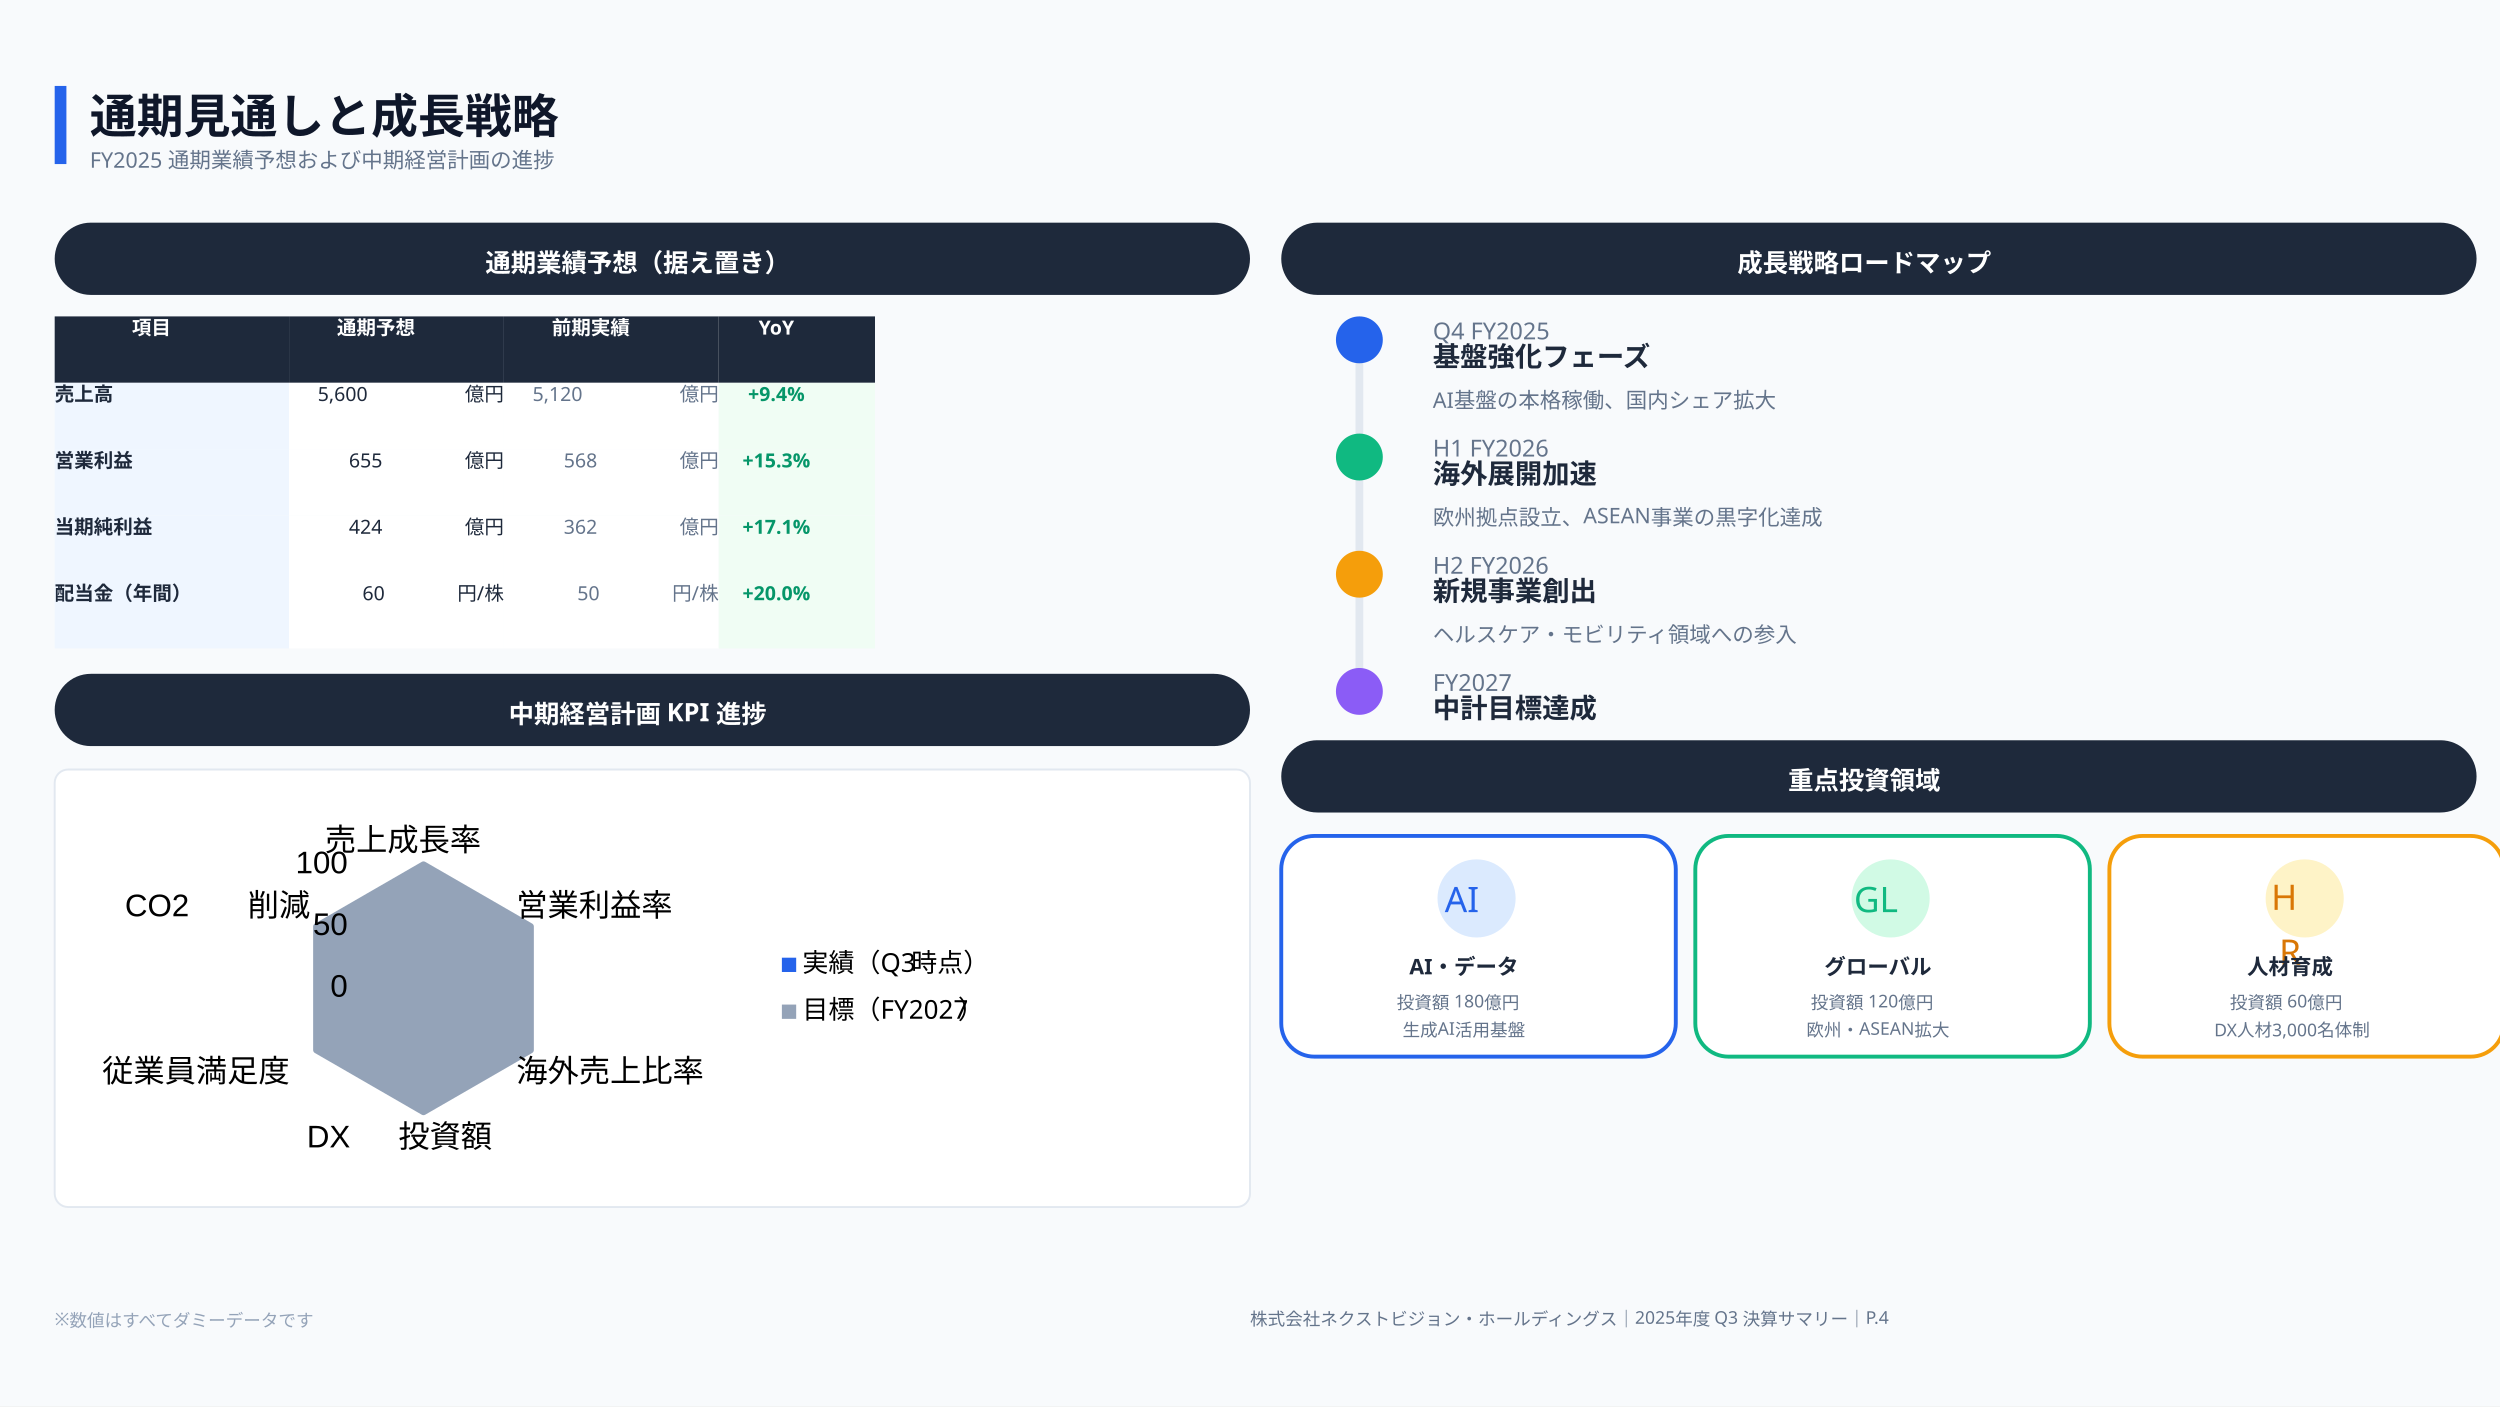
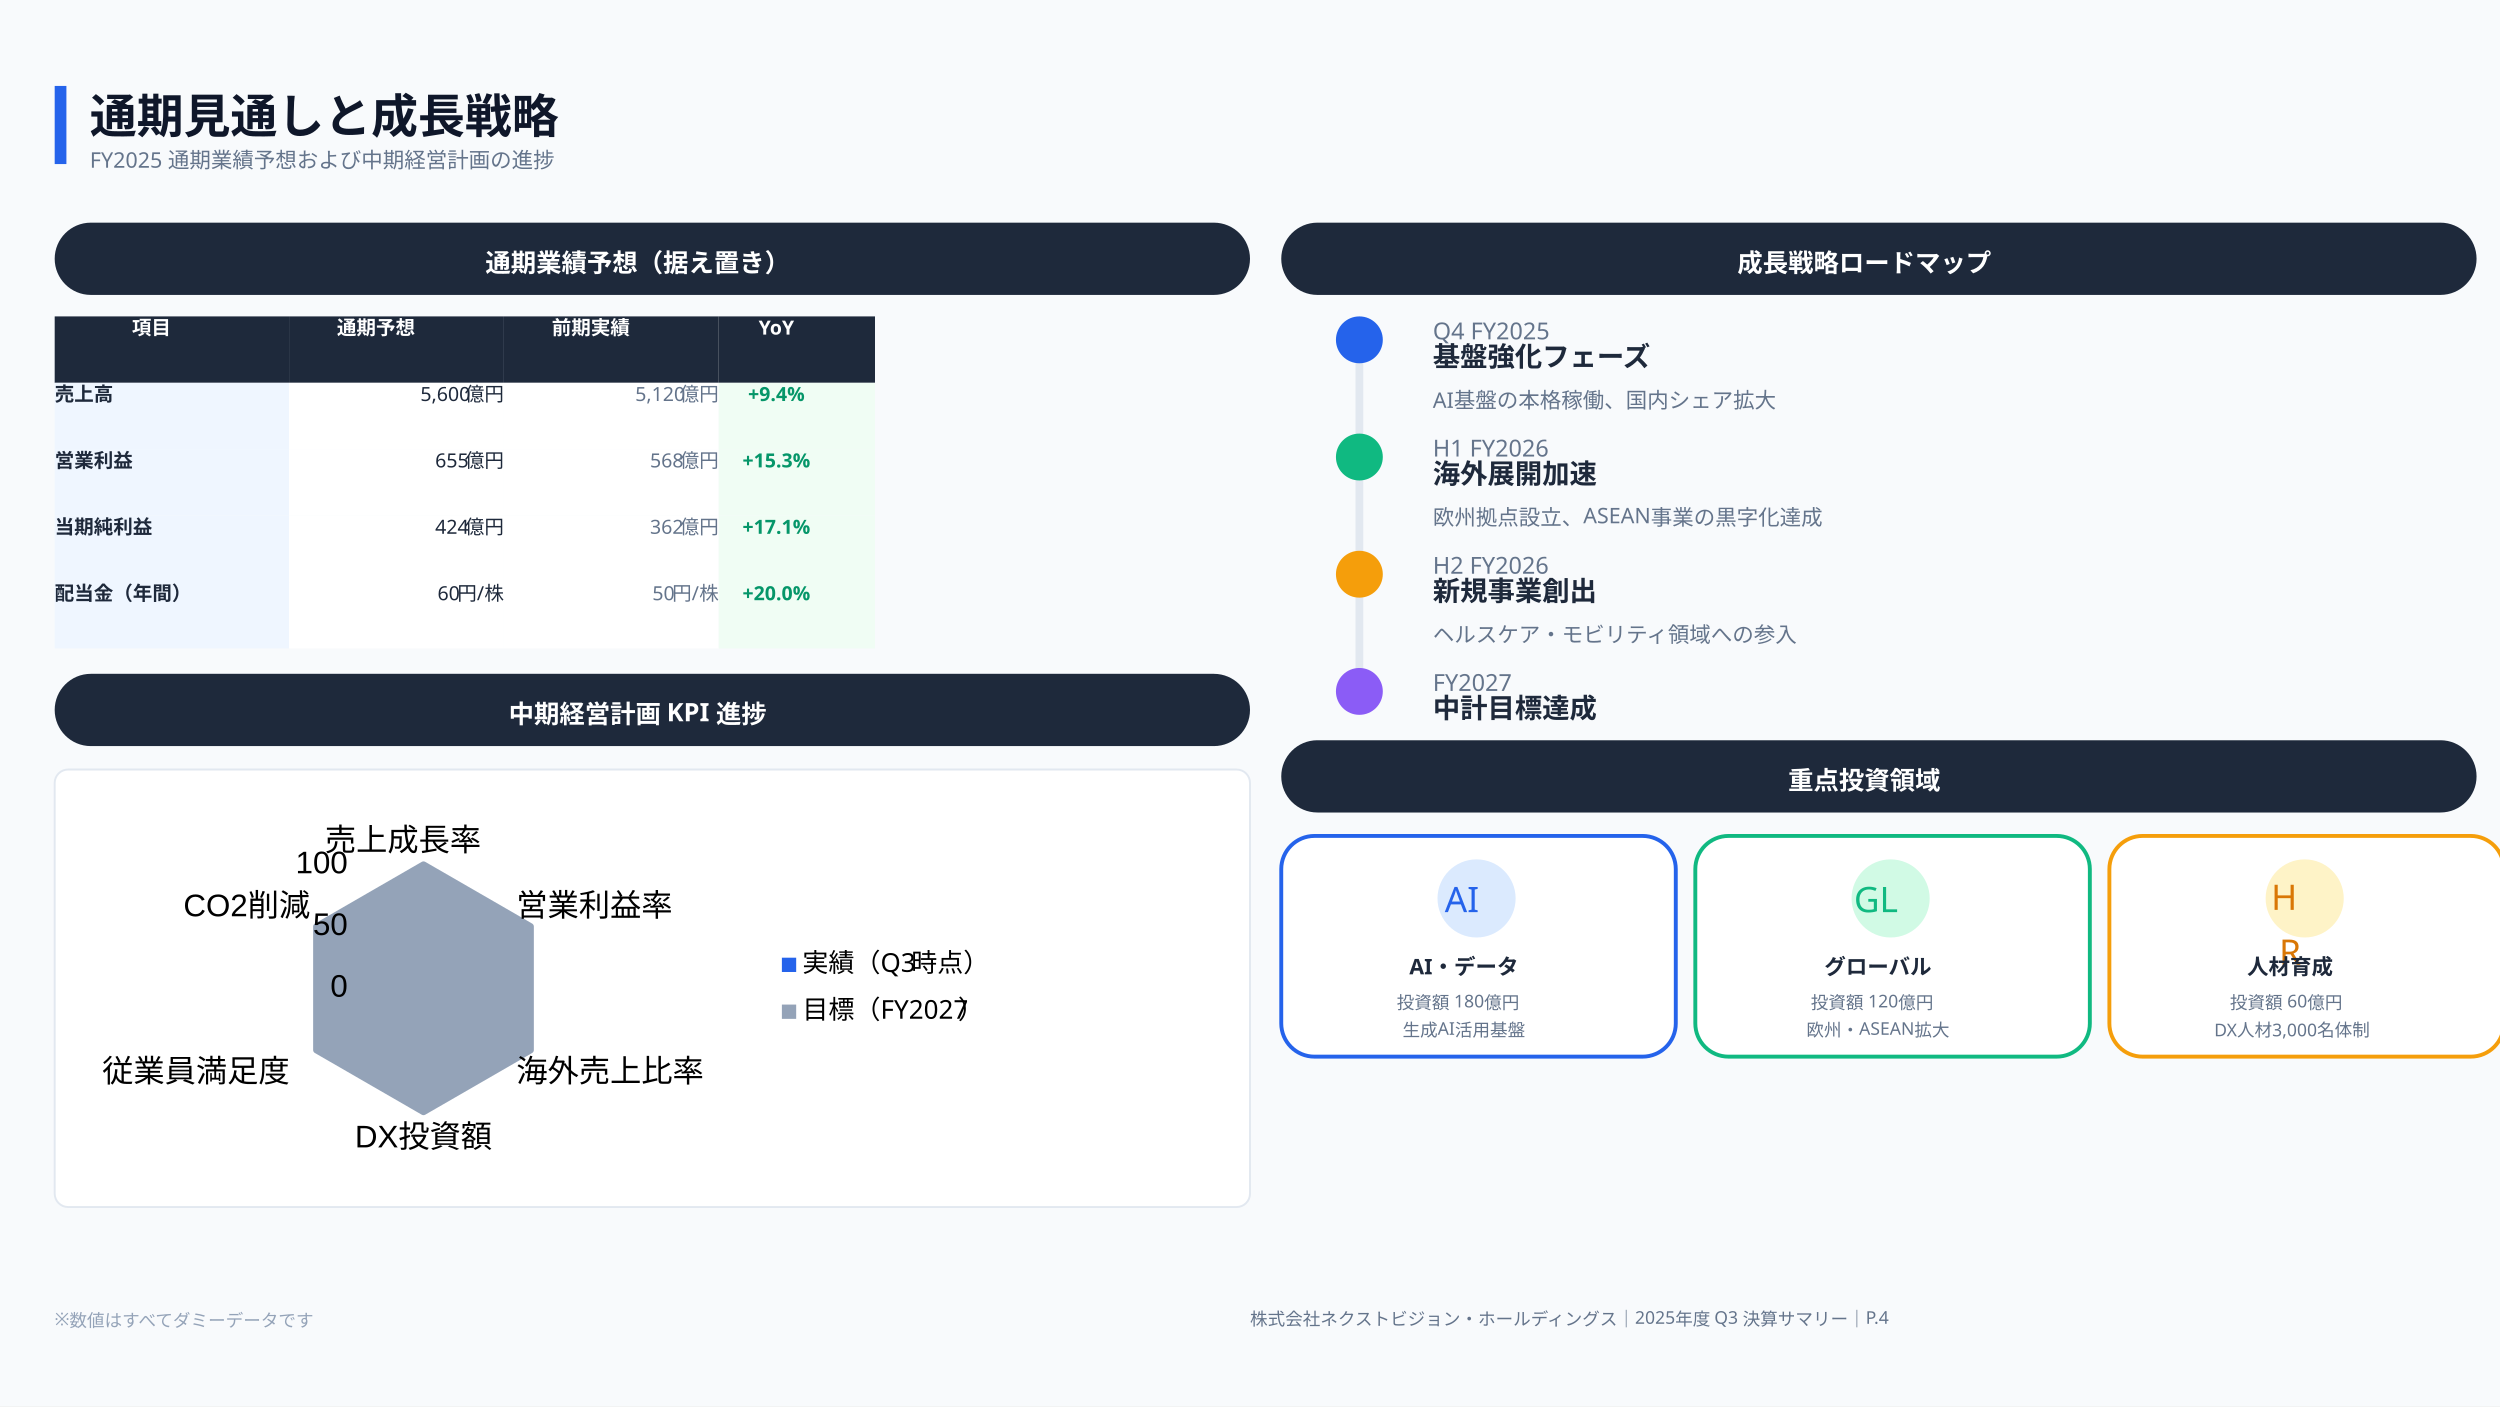
<svg xmlns="http://www.w3.org/2000/svg" viewBox="0 0 1280 720" width="1280" height="720">
  <rect width="1280" height="720" fill="#f8fafc" />
  <g role="img" aria-label="Shape 0" data-pptx-id="259.2" data-pptx-path="0" transform="translate(28, 44)">
    <rect fill="#2563eb" stroke-width="1.333" stroke="none" width="6" height="40" />
  </g>
  <g role="img" aria-label="Text 1" data-pptx-id="259.3" data-pptx-path="1" transform="translate(46, 40)">
    <rect fill="none" stroke-width="1.333" stroke="none" width="1206" height="32" />
    <text x="0" y="28.08" xml:space="preserve">
      <tspan x="0" dy="0" text-anchor="start" font-size="24" font-family="'Noto Sans JP', sans-serif" font-weight="bold" fill="#0f172a">通期見通しと成長戦略</tspan>
    </text>
  </g>
  <g role="img" aria-label="Text 2" data-pptx-id="259.4" data-pptx-path="2" transform="translate(46, 73)">
    <rect fill="none" stroke-width="1.333" stroke="none" width="1206" height="15" />
    <text x="0" y="12.87" xml:space="preserve">
      <tspan x="0" dy="0" text-anchor="start" font-size="11" font-family="'Noto Sans JP', sans-serif" fill="#64748b">FY2025 通期業績予想および中期経営計画の進捗</tspan>
    </text>
  </g>
  <g role="img" aria-label="Shape 3" data-pptx-id="259.5" data-pptx-path="3" transform="translate(28, 114)">
    <rect fill="#1e293b" stroke-width="1.333" stroke="none" width="612" height="37" rx="18.5" ry="18.5" />
  </g>
  <g role="img" aria-label="Text 4" data-pptx-id="259.6" data-pptx-path="4" transform="translate(38, 124)">
    <rect fill="none" stroke-width="1.333" stroke="none" width="592" height="18" />
    <text x="0" y="15.21" xml:space="preserve">
      <tspan x="296" dy="0" text-anchor="middle" font-size="13" font-family="'Noto Sans JP', sans-serif" font-weight="bold" fill="#ffffff">通期業績予想（据え置き）</tspan>
    </text>
  </g>
  <g role="img" aria-label="Table 0" data-pptx-id="259.5" data-pptx-path="5" transform="translate(28, 162)">
    <rect x="0" y="0" width="120" height="34" fill="#1e293b" />
    <g transform="translate(0, 0)">
      <text x="0" y="9.314" xml:space="preserve">
        <tspan x="60" dy="0" text-anchor="middle" font-size="10" font-family="游ゴシック, 'Noto Sans JP', Calibri, Carlito, sans-serif" font-weight="bold" fill="#ffffff">項目</tspan>
      </text>
    </g>
    <rect x="120" y="0" width="110" height="34" fill="#1e293b" />
    <g transform="translate(120, 0)">
      <text x="0" y="9.314" xml:space="preserve">
        <tspan x="55" dy="0" text-anchor="middle" font-size="10" font-family="游ゴシック, 'Noto Sans JP', Calibri, Carlito, sans-serif" font-weight="bold" fill="#ffffff">通期予想</tspan>
      </text>
    </g>
    <rect x="230" y="0" width="110" height="34" fill="#1e293b" />
    <g transform="translate(230, 0)">
      <text x="0" y="9.314" xml:space="preserve">
        <tspan x="55" dy="0" text-anchor="middle" font-size="10" font-family="游ゴシック, 'Noto Sans JP', Calibri, Carlito, sans-serif" font-weight="bold" fill="#ffffff">前期実績</tspan>
      </text>
    </g>
    <rect x="340" y="0" width="80" height="34" fill="#1e293b" />
    <g transform="translate(340, 0)">
      <text x="0" y="9.314" xml:space="preserve">
        <tspan x="40" dy="0" text-anchor="middle" font-size="10" font-family="Calibri, Carlito, 游ゴシック, 'Noto Sans JP', sans-serif" font-weight="bold" fill="#ffffff">YoY</tspan>
      </text>
    </g>
    <rect x="0" y="34" width="120" height="34" fill="#eff6ff" />
    <g transform="translate(0, 34)">
      <text x="0" y="9.314" xml:space="preserve">
        <tspan x="0" dy="0" text-anchor="start" font-size="10" font-family="游ゴシック, 'Noto Sans JP', Calibri, Carlito, sans-serif" font-weight="bold" fill="#1e293b">売上高</tspan>
      </text>
    </g>
    <rect x="120" y="34" width="110" height="34" fill="#ffffff" />
    <g transform="translate(120, 34)">
      <text x="0" y="9.314" xml:space="preserve">
-         <tspan x="67.231" dy="0" text-anchor="end" font-size="10" font-family="Calibri, Carlito, 游ゴシック, 'Noto Sans JP', sans-serif" fill="#1e293b">5,600</tspan>
+         <tspan x="67.231" dy="0" text-anchor="start" font-size="10" font-family="Calibri, Carlito, 游ゴシック, 'Noto Sans JP', sans-serif" fill="#1e293b">5,600</tspan>
        <tspan x="90" text-anchor="start" font-size="10" font-family="游ゴシック, 'Noto Sans JP', Calibri, Carlito, sans-serif" fill="#1e293b">億円</tspan>
      </text>
    </g>
    <rect x="230" y="34" width="110" height="34" fill="#ffffff" />
    <g transform="translate(230, 34)">
      <text x="0" y="9.314" xml:space="preserve">
-         <tspan x="67.231" dy="0" text-anchor="end" font-size="10" font-family="Calibri, Carlito, 游ゴシック, 'Noto Sans JP', sans-serif" fill="#64748b">5,120</tspan>
+         <tspan x="67.231" dy="0" text-anchor="start" font-size="10" font-family="Calibri, Carlito, 游ゴシック, 'Noto Sans JP', sans-serif" fill="#64748b">5,120</tspan>
        <tspan x="90" text-anchor="start" font-size="10" font-family="游ゴシック, 'Noto Sans JP', Calibri, Carlito, sans-serif" fill="#64748b">億円</tspan>
      </text>
    </g>
    <rect x="340" y="34" width="80" height="34" fill="#f0fdf4" />
    <g transform="translate(340, 34)">
      <text x="0" y="9.314" xml:space="preserve">
        <tspan x="40" dy="0" text-anchor="middle" font-size="10" font-family="Calibri, Carlito, 游ゴシック, 'Noto Sans JP', sans-serif" font-weight="bold" fill="#059669">+9.4%</tspan>
      </text>
    </g>
    <rect x="0" y="68" width="120" height="34" fill="#eff6ff" />
    <g transform="translate(0, 68)">
      <text x="0" y="9.314" xml:space="preserve">
        <tspan x="0" dy="0" text-anchor="start" font-size="10" font-family="游ゴシック, 'Noto Sans JP', Calibri, Carlito, sans-serif" font-weight="bold" fill="#1e293b">営業利益</tspan>
      </text>
    </g>
    <rect x="120" y="68" width="110" height="34" fill="#ffffff" />
    <g transform="translate(120, 68)">
      <text x="0" y="9.314" xml:space="preserve">
-         <tspan x="74.795" dy="0" text-anchor="end" font-size="10" font-family="Calibri, Carlito, 游ゴシック, 'Noto Sans JP', sans-serif" fill="#1e293b">655</tspan>
+         <tspan x="74.795" dy="0" text-anchor="start" font-size="10" font-family="Calibri, Carlito, 游ゴシック, 'Noto Sans JP', sans-serif" fill="#1e293b">655</tspan>
        <tspan x="90" text-anchor="start" font-size="10" font-family="游ゴシック, 'Noto Sans JP', Calibri, Carlito, sans-serif" fill="#1e293b">億円</tspan>
      </text>
    </g>
    <rect x="230" y="68" width="110" height="34" fill="#ffffff" />
    <g transform="translate(230, 68)">
      <text x="0" y="9.314" xml:space="preserve">
-         <tspan x="74.795" dy="0" text-anchor="end" font-size="10" font-family="Calibri, Carlito, 游ゴシック, 'Noto Sans JP', sans-serif" fill="#64748b">568</tspan>
+         <tspan x="74.795" dy="0" text-anchor="start" font-size="10" font-family="Calibri, Carlito, 游ゴシック, 'Noto Sans JP', sans-serif" fill="#64748b">568</tspan>
        <tspan x="90" text-anchor="start" font-size="10" font-family="游ゴシック, 'Noto Sans JP', Calibri, Carlito, sans-serif" fill="#64748b">億円</tspan>
      </text>
    </g>
    <rect x="340" y="68" width="80" height="34" fill="#f0fdf4" />
    <g transform="translate(340, 68)">
      <text x="0" y="9.314" xml:space="preserve">
        <tspan x="40" dy="0" text-anchor="middle" font-size="10" font-family="Calibri, Carlito, 游ゴシック, 'Noto Sans JP', sans-serif" font-weight="bold" fill="#059669">+15.3%</tspan>
      </text>
    </g>
    <rect x="0" y="102" width="120" height="34" fill="#eff6ff" />
    <g transform="translate(0, 102)">
      <text x="0" y="9.314" xml:space="preserve">
        <tspan x="0" dy="0" text-anchor="start" font-size="10" font-family="游ゴシック, 'Noto Sans JP', Calibri, Carlito, sans-serif" font-weight="bold" fill="#1e293b">当期純利益</tspan>
      </text>
    </g>
    <rect x="120" y="102" width="110" height="34" fill="#ffffff" />
    <g transform="translate(120, 102)">
      <text x="0" y="9.314" xml:space="preserve">
-         <tspan x="74.795" dy="0" text-anchor="end" font-size="10" font-family="Calibri, Carlito, 游ゴシック, 'Noto Sans JP', sans-serif" fill="#1e293b">424</tspan>
+         <tspan x="74.795" dy="0" text-anchor="start" font-size="10" font-family="Calibri, Carlito, 游ゴシック, 'Noto Sans JP', sans-serif" fill="#1e293b">424</tspan>
        <tspan x="90" text-anchor="start" font-size="10" font-family="游ゴシック, 'Noto Sans JP', Calibri, Carlito, sans-serif" fill="#1e293b">億円</tspan>
      </text>
    </g>
    <rect x="230" y="102" width="110" height="34" fill="#ffffff" />
    <g transform="translate(230, 102)">
      <text x="0" y="9.314" xml:space="preserve">
-         <tspan x="74.795" dy="0" text-anchor="end" font-size="10" font-family="Calibri, Carlito, 游ゴシック, 'Noto Sans JP', sans-serif" fill="#64748b">362</tspan>
+         <tspan x="74.795" dy="0" text-anchor="start" font-size="10" font-family="Calibri, Carlito, 游ゴシック, 'Noto Sans JP', sans-serif" fill="#64748b">362</tspan>
        <tspan x="90" text-anchor="start" font-size="10" font-family="游ゴシック, 'Noto Sans JP', Calibri, Carlito, sans-serif" fill="#64748b">億円</tspan>
      </text>
    </g>
    <rect x="340" y="102" width="80" height="34" fill="#f0fdf4" />
    <g transform="translate(340, 102)">
      <text x="0" y="9.314" xml:space="preserve">
        <tspan x="40" dy="0" text-anchor="middle" font-size="10" font-family="Calibri, Carlito, 游ゴシック, 'Noto Sans JP', sans-serif" font-weight="bold" fill="#059669">+17.1%</tspan>
      </text>
    </g>
    <rect x="0" y="136" width="120" height="34" fill="#eff6ff" />
    <g transform="translate(0, 136)">
      <text x="0" y="9.314" xml:space="preserve">
        <tspan x="0" dy="0" text-anchor="start" font-size="10" font-family="游ゴシック, 'Noto Sans JP', Calibri, Carlito, sans-serif" font-weight="bold" fill="#1e293b">配当金（年間）</tspan>
      </text>
    </g>
    <rect x="120" y="136" width="110" height="34" fill="#ffffff" />
    <g transform="translate(120, 136)">
      <text x="0" y="9.314" xml:space="preserve">
-         <tspan x="76.001" dy="0" text-anchor="end" font-size="10" font-family="Calibri, Carlito, 游ゴシック, 'Noto Sans JP', sans-serif" fill="#1e293b">60</tspan>
+         <tspan x="76.001" dy="0" text-anchor="start" font-size="10" font-family="Calibri, Carlito, 游ゴシック, 'Noto Sans JP', sans-serif" fill="#1e293b">60</tspan>
        <tspan x="86.138" text-anchor="start" font-size="10" font-family="游ゴシック, 'Noto Sans JP', Calibri, Carlito, sans-serif" fill="#1e293b">円</tspan>
        <tspan x="96.138" text-anchor="start" font-size="10" font-family="Calibri, Carlito, 游ゴシック, 'Noto Sans JP', sans-serif" fill="#1e293b">/</tspan>
        <tspan x="100" text-anchor="start" font-size="10" font-family="游ゴシック, 'Noto Sans JP', Calibri, Carlito, sans-serif" fill="#1e293b">株</tspan>
      </text>
    </g>
    <rect x="230" y="136" width="110" height="34" fill="#ffffff" />
    <g transform="translate(230, 136)">
      <text x="0" y="9.314" xml:space="preserve">
-         <tspan x="76.001" dy="0" text-anchor="end" font-size="10" font-family="Calibri, Carlito, 游ゴシック, 'Noto Sans JP', sans-serif" fill="#64748b">50</tspan>
+         <tspan x="76.001" dy="0" text-anchor="start" font-size="10" font-family="Calibri, Carlito, 游ゴシック, 'Noto Sans JP', sans-serif" fill="#64748b">50</tspan>
        <tspan x="86.138" text-anchor="start" font-size="10" font-family="游ゴシック, 'Noto Sans JP', Calibri, Carlito, sans-serif" fill="#64748b">円</tspan>
        <tspan x="96.138" text-anchor="start" font-size="10" font-family="Calibri, Carlito, 游ゴシック, 'Noto Sans JP', sans-serif" fill="#64748b">/</tspan>
        <tspan x="100" text-anchor="start" font-size="10" font-family="游ゴシック, 'Noto Sans JP', Calibri, Carlito, sans-serif" fill="#64748b">株</tspan>
      </text>
    </g>
    <rect x="340" y="136" width="80" height="34" fill="#f0fdf4" />
    <g transform="translate(340, 136)">
      <text x="0" y="9.314" xml:space="preserve">
        <tspan x="40" dy="0" text-anchor="middle" font-size="10" font-family="Calibri, Carlito, 游ゴシック, 'Noto Sans JP', sans-serif" font-weight="bold" fill="#059669">+20.0%</tspan>
      </text>
    </g>
  </g>
  <g role="img" aria-label="Shape 5" data-pptx-id="259.8" data-pptx-path="6" transform="translate(28, 345)">
    <rect fill="#1e293b" stroke-width="1.333" stroke="none" width="612" height="37" rx="18.5" ry="18.5" />
  </g>
  <g role="img" aria-label="Text 6" data-pptx-id="259.9" data-pptx-path="7" transform="translate(38, 355)">
    <rect fill="none" stroke-width="1.333" stroke="none" width="592" height="18" />
    <text x="0" y="15.21" xml:space="preserve">
      <tspan x="296" dy="0" text-anchor="middle" font-size="13" font-family="'Noto Sans JP', sans-serif" font-weight="bold" fill="#ffffff">中期経営計画 KPI 進捗</tspan>
    </text>
  </g>
  <g role="img" aria-label="Shape 7" data-pptx-id="259.10" data-pptx-path="8" transform="translate(28, 394)">
    <rect fill="#ffffff" stroke-width="1" stroke="#e2e8f0" width="612" height="224" rx="6.857" ry="6.857" />
  </g>
  <g role="img" aria-label="Chart 0" data-pptx-id="259.11" data-pptx-path="9" transform="translate(40, 406) scale(1, 1) translate(0, 0)">
    <g transform="translate(149.465, 68.404)">
      <path fill="none" stroke-width="1.333" stroke="#888888" stroke-linecap="butt" stroke-linejoin="round" d="M 20.522 0 L 41.045 11.849 L 41.045 35.546 L 20.522 47.395 L 0 35.546 L 0 11.849 L 20.522 0" transform="scale(1.333333, 1.333333)" />
    </g>
    <g transform="translate(122.102, 36.807)">
      <path fill="none" stroke-width="1.333" stroke="#888888" stroke-linecap="butt" stroke-linejoin="round" d="M 41.045 0 L 82.09 23.697 L 82.09 71.092 L 41.045 94.789 L 0 71.092 L 0 23.697 L 41.045 0" transform="scale(1.333333, 1.333333)" />
    </g>
    <g transform="translate(176.829, 36.807)">
      <line stroke-width="1.333" stroke="#888888" stroke-linecap="butt" stroke-linejoin="round" fill="none" x1="0" y1="0" x2="0" y2="63.193" />
    </g>
    <g transform="translate(176.829, 68.404)">
      <line stroke-width="1.333" stroke="#888888" stroke-linecap="butt" stroke-linejoin="round" fill="none" x1="0" y1="0" x2="54.727" y2="31.596" />
    </g>
    <g transform="translate(176.829, 100)">
      <line stroke-width="1.333" stroke="#888888" stroke-linecap="butt" stroke-linejoin="round" fill="none" x1="0" y1="0" x2="54.727" y2="31.596" />
    </g>
    <g transform="translate(176.829, 100)">
      <line stroke-width="1.333" stroke="#888888" stroke-linecap="butt" stroke-linejoin="round" fill="none" x1="0" y1="0" x2="0" y2="63.193" />
    </g>
    <g transform="translate(122.102, 100)">
      <line stroke-width="1.333" stroke="#888888" stroke-linecap="butt" stroke-linejoin="round" fill="none" x1="0" y1="0" x2="54.727" y2="31.596" />
    </g>
    <g transform="translate(122.102, 68.404)">
      <line stroke-width="1.333" stroke="#888888" stroke-linecap="butt" stroke-linejoin="round" fill="none" x1="0" y1="0" x2="54.727" y2="31.596" />
    </g>
    <g transform="translate(135.784, 46.286)">
      <path fill="#2563eb" stroke-width="2.667" stroke="#2563eb" stroke-linecap="butt" stroke-linejoin="round" d="M 30.784 0 L 63.62 21.328 L 59.515 56.873 L 30.784 82.941 L 0 58.058 L 4.104 24.882 Z" transform="scale(1.333333, 1.333333)" />
    </g>
    <g transform="translate(122.102, 36.807)">
      <path fill="#94a3b8" stroke-width="2.667" stroke="#94a3b8" stroke-linecap="butt" stroke-linejoin="round" d="M 41.045 0 L 82.09 23.697 L 82.09 71.092 L 41.045 94.789 L 0 71.092 L 0 23.697 Z" transform="scale(1.333333, 1.333333)" />
    </g>
    <g transform="translate(134.133, 88.511)">
      <rect fill="none" stroke="none" width="24.898" height="26.812" />
      <text x="0" y="15.809" xml:space="preserve">
        <tspan x="24.898" dy="0" text-anchor="end" font-size="16" font-family="Arial, Arimo, 游ゴシック, 'Noto Sans JP', sans-serif" fill="#000000">0</tspan>
      </text>
    </g>
    <g transform="translate(125.235, 56.914)">
      <rect fill="none" stroke="none" width="33.797" height="26.812" />
      <text x="0" y="15.809" xml:space="preserve">
        <tspan x="33.797" dy="0" text-anchor="end" font-size="16" font-family="Arial, Arimo, 游ゴシック, 'Noto Sans JP', sans-serif" fill="#000000">50</tspan>
      </text>
    </g>
    <g transform="translate(116.337, 25.318)">
      <rect fill="none" stroke="none" width="42.695" height="26.812" />
      <text x="0" y="15.809" xml:space="preserve">
        <tspan x="42.695" dy="0" text-anchor="end" font-size="16" font-family="Arial, Arimo, 游ゴシック, 'Noto Sans JP', sans-serif" fill="#000000">100</tspan>
      </text>
    </g>
    <g transform="translate(128.829, 13.807)">
      <rect fill="none" stroke="none" width="96" height="26.812" />
      <text x="0" y="15.809" xml:space="preserve">
        <tspan x="48" dy="0" text-anchor="middle" font-size="16" font-family="游ゴシック, 'Noto Sans JP', Arial, Arimo, sans-serif" fill="#000000">売上成長率</tspan>
      </text>
    </g>
    <g transform="translate(226.846, 47.304)">
      <rect fill="none" stroke="none" width="96" height="26.812" />
      <text x="0" y="15.809" xml:space="preserve">
        <tspan x="48" dy="0" text-anchor="middle" font-size="16" font-family="游ゴシック, 'Noto Sans JP', Arial, Arimo, sans-serif" fill="#000000">営業利益率</tspan>
      </text>
    </g>
    <g transform="translate(226.846, 132.171)">
      <rect fill="none" stroke="none" width="112" height="26.812" />
      <text x="0" y="15.809" xml:space="preserve">
        <tspan x="56" dy="0" text-anchor="middle" font-size="16" font-family="游ゴシック, 'Noto Sans JP', Arial, Arimo, sans-serif" fill="#000000">海外売上比率</tspan>
      </text>
    </g>
    <g transform="translate(133.715, 165.668)">
      <rect fill="none" stroke="none" width="86.227" height="26.812" />
      <text x="0" y="15.809" xml:space="preserve">
-         <tspan x="8" dy="0" text-anchor="middle" font-size="16" font-family="Arial, Arimo, 游ゴシック, 'Noto Sans JP', sans-serif" fill="#000000">DX</tspan>
+         <tspan x="8" dy="0" text-anchor="start" font-size="16" font-family="Arial, Arimo, 游ゴシック, 'Noto Sans JP', sans-serif" fill="#000000">DX</tspan>
        <tspan x="30.227" text-anchor="start" font-size="16" font-family="游ゴシック, 'Noto Sans JP', Arial, Arimo, sans-serif" fill="#000000">投資額</tspan>
      </text>
    </g>
    <g transform="translate(14.811, 132.171)">
      <rect fill="none" stroke="none" width="112" height="26.812" />
      <text x="0" y="15.809" xml:space="preserve">
        <tspan x="56" dy="0" text-anchor="middle" font-size="16" font-family="游ゴシック, 'Noto Sans JP', Arial, Arimo, sans-serif" fill="#000000">従業員満足度</tspan>
      </text>
    </g>
    <g transform="translate(45.913, 47.304)">
      <rect fill="none" stroke="none" width="80.898" height="26.812" />
      <text x="0" y="15.809" xml:space="preserve">
-         <tspan x="8" dy="0" text-anchor="middle" font-size="16" font-family="Arial, Arimo, 游ゴシック, 'Noto Sans JP', sans-serif" fill="#000000">CO2</tspan>
+         <tspan x="8" dy="0" text-anchor="start" font-size="16" font-family="Arial, Arimo, 游ゴシック, 'Noto Sans JP', sans-serif" fill="#000000">CO2</tspan>
        <tspan x="40.898" text-anchor="start" font-size="16" font-family="游ゴシック, 'Noto Sans JP', Arial, Arimo, sans-serif" fill="#000000">削減</tspan>
      </text>
    </g>
    <g transform="translate(360.324, 84.34)">
      <rect fill="#2563eb" stroke="none" width="7.32" height="7.32" />
    </g>
    <g transform="translate(370.804, 79.181)">
      <rect fill="none" stroke="none" width="100.529" height="24.414" />
      <text x="0" y="12.419" xml:space="preserve">
        <tspan x="0" dy="0" text-anchor="start" font-size="13.333" font-family="游ゴシック, 'Noto Sans JP', Calibri, Carlito, sans-serif" fill="#000000">実績（</tspan>
        <tspan x="40" text-anchor="start" font-size="13.333" font-family="Calibri, Carlito, 游ゴシック, 'Noto Sans JP', sans-serif" fill="#000000">Q3</tspan>
        <tspan x="55.729" text-anchor="start" font-size="13.333" font-family="游ゴシック, 'Noto Sans JP', Calibri, Carlito, sans-serif" fill="#000000">時点）</tspan>
      </text>
    </g>
    <g transform="translate(360.324, 108.34)">
      <rect fill="#94a3b8" stroke="none" width="7.32" height="7.32" />
    </g>
    <g transform="translate(370.804, 103.181)">
      <rect fill="none" stroke="none" width="100.529" height="24.414" />
      <text x="0" y="12.419" xml:space="preserve">
        <tspan x="0" dy="0" text-anchor="start" font-size="13.333" font-family="游ゴシック, 'Noto Sans JP', Calibri, Carlito, sans-serif" fill="#000000">目標（</tspan>
        <tspan x="40" text-anchor="start" font-size="13.333" font-family="Calibri, Carlito, 游ゴシック, 'Noto Sans JP', sans-serif" fill="#000000">FY2027</tspan>
        <tspan x="79.655" text-anchor="start" font-size="13.333" font-family="游ゴシック, 'Noto Sans JP', Calibri, Carlito, sans-serif" fill="#000000">）</tspan>
      </text>
    </g>
  </g>
  <g role="img" aria-label="Shape 8" data-pptx-id="259.12" data-pptx-path="10" transform="translate(656, 114)">
    <rect fill="#1e293b" stroke-width="1.333" stroke="none" width="612" height="37" rx="18.5" ry="18.5" />
  </g>
  <g role="img" aria-label="Text 9" data-pptx-id="259.13" data-pptx-path="11" transform="translate(666, 124)">
    <rect fill="none" stroke-width="1.333" stroke="none" width="592" height="18" />
    <text x="0" y="15.21" xml:space="preserve">
      <tspan x="296" dy="0" text-anchor="middle" font-size="13" font-family="'Noto Sans JP', sans-serif" font-weight="bold" fill="#ffffff">成長戦略ロードマップ</tspan>
    </text>
  </g>
  <g role="img" aria-label="Shape 10" data-pptx-id="259.14" data-pptx-path="12" transform="translate(696, 174)">
    <line fill="none" stroke-width="4" stroke="#e2e8f0" x1="0" y1="0" x2="0" y2="180" />
  </g>
  <g role="img" aria-label="Shape 11" data-pptx-id="259.15" data-pptx-path="13" transform="translate(684, 162)">
    <ellipse fill="#2563eb" stroke-width="1.333" stroke="none" cx="12" cy="12" rx="12" ry="12" />
  </g>
  <g role="img" aria-label="Text 12" data-pptx-id="259.16" data-pptx-path="14" transform="translate(724, 158)">
    <rect fill="none" stroke-width="1.333" stroke="none" width="100" height="20" />
    <text x="0" y="15.744" xml:space="preserve">
      <tspan x="9.6" dy="0" text-anchor="start" font-size="12" font-family="'Noto Sans JP', sans-serif" fill="#64748b">Q4 FY2025</tspan>
    </text>
  </g>
  <g role="img" aria-label="Text 13" data-pptx-id="259.17" data-pptx-path="15" transform="translate(724, 170)">
    <rect fill="none" stroke-width="1.333" stroke="none" width="532" height="24" />
    <text x="0" y="17.568" xml:space="preserve">
      <tspan x="9.6" dy="0" text-anchor="start" font-size="14" font-family="'Noto Sans JP', sans-serif" font-weight="bold" fill="#1e293b">基盤強化フェーズ</tspan>
    </text>
  </g>
  <g role="img" aria-label="Text 14" data-pptx-id="259.18" data-pptx-path="16" transform="translate(724, 194)">
    <rect fill="none" stroke-width="1.333" stroke="none" width="532" height="32" />
    <text x="0" y="14.832" xml:space="preserve">
      <tspan x="9.6" dy="0" text-anchor="start" font-size="11" font-family="'Noto Sans JP', sans-serif" fill="#64748b">AI基盤の本格稼働、国内シェア拡大</tspan>
    </text>
  </g>
  <g role="img" aria-label="Shape 15" data-pptx-id="259.19" data-pptx-path="17" transform="translate(684, 222)">
    <ellipse fill="#10b981" stroke-width="1.333" stroke="none" cx="12" cy="12" rx="12" ry="12" />
  </g>
  <g role="img" aria-label="Text 16" data-pptx-id="259.20" data-pptx-path="18" transform="translate(724, 218)">
    <rect fill="none" stroke-width="1.333" stroke="none" width="100" height="20" />
    <text x="0" y="15.744" xml:space="preserve">
      <tspan x="9.6" dy="0" text-anchor="start" font-size="12" font-family="'Noto Sans JP', sans-serif" fill="#64748b">H1 FY2026</tspan>
    </text>
  </g>
  <g role="img" aria-label="Text 17" data-pptx-id="259.21" data-pptx-path="19" transform="translate(724, 230)">
    <rect fill="none" stroke-width="1.333" stroke="none" width="532" height="24" />
    <text x="0" y="17.568" xml:space="preserve">
      <tspan x="9.6" dy="0" text-anchor="start" font-size="14" font-family="'Noto Sans JP', sans-serif" font-weight="bold" fill="#1e293b">海外展開加速</tspan>
    </text>
  </g>
  <g role="img" aria-label="Text 18" data-pptx-id="259.22" data-pptx-path="20" transform="translate(724, 254)">
    <rect fill="none" stroke-width="1.333" stroke="none" width="532" height="32" />
    <text x="0" y="14.832" xml:space="preserve">
      <tspan x="9.6" dy="0" text-anchor="start" font-size="11" font-family="'Noto Sans JP', sans-serif" fill="#64748b">欧州拠点設立、ASEAN事業の黒字化達成</tspan>
    </text>
  </g>
  <g role="img" aria-label="Shape 19" data-pptx-id="259.23" data-pptx-path="21" transform="translate(684, 282)">
    <ellipse fill="#f59e0b" stroke-width="1.333" stroke="none" cx="12" cy="12" rx="12" ry="12" />
  </g>
  <g role="img" aria-label="Text 20" data-pptx-id="259.24" data-pptx-path="22" transform="translate(724, 278)">
    <rect fill="none" stroke-width="1.333" stroke="none" width="100" height="20" />
    <text x="0" y="15.744" xml:space="preserve">
      <tspan x="9.6" dy="0" text-anchor="start" font-size="12" font-family="'Noto Sans JP', sans-serif" fill="#64748b">H2 FY2026</tspan>
    </text>
  </g>
  <g role="img" aria-label="Text 21" data-pptx-id="259.25" data-pptx-path="23" transform="translate(724, 290)">
    <rect fill="none" stroke-width="1.333" stroke="none" width="532" height="24" />
    <text x="0" y="17.568" xml:space="preserve">
      <tspan x="9.6" dy="0" text-anchor="start" font-size="14" font-family="'Noto Sans JP', sans-serif" font-weight="bold" fill="#1e293b">新規事業創出</tspan>
    </text>
  </g>
  <g role="img" aria-label="Text 22" data-pptx-id="259.26" data-pptx-path="24" transform="translate(724, 314)">
    <rect fill="none" stroke-width="1.333" stroke="none" width="532" height="32" />
    <text x="0" y="14.832" xml:space="preserve">
      <tspan x="9.6" dy="0" text-anchor="start" font-size="11" font-family="'Noto Sans JP', sans-serif" fill="#64748b">ヘルスケア・モビリティ領域への参入</tspan>
    </text>
  </g>
  <g role="img" aria-label="Shape 23" data-pptx-id="259.27" data-pptx-path="25" transform="translate(684, 342)">
    <ellipse fill="#8b5cf6" stroke-width="1.333" stroke="none" cx="12" cy="12" rx="12" ry="12" />
  </g>
  <g role="img" aria-label="Text 24" data-pptx-id="259.28" data-pptx-path="26" transform="translate(724, 338)">
    <rect fill="none" stroke-width="1.333" stroke="none" width="100" height="20" />
    <text x="0" y="15.744" xml:space="preserve">
      <tspan x="9.6" dy="0" text-anchor="start" font-size="12" font-family="'Noto Sans JP', sans-serif" fill="#64748b">FY2027</tspan>
    </text>
  </g>
  <g role="img" aria-label="Text 25" data-pptx-id="259.29" data-pptx-path="27" transform="translate(724, 350)">
    <rect fill="none" stroke-width="1.333" stroke="none" width="532" height="24" />
    <text x="0" y="17.568" xml:space="preserve">
      <tspan x="9.6" dy="0" text-anchor="start" font-size="14" font-family="'Noto Sans JP', sans-serif" font-weight="bold" fill="#1e293b">中計目標達成</tspan>
    </text>
  </g>
  <g role="img" aria-label="Text 26" data-pptx-id="259.30" data-pptx-path="28" transform="translate(724, 374)">
    <rect fill="none" stroke-width="1.333" stroke="none" width="532" height="32" />
    <text x="0" y="14.832" xml:space="preserve">
      <tspan x="9.6" dy="0" text-anchor="start" font-size="11" font-family="'Noto Sans JP', sans-serif" fill="#64748b">売上高7,000億円、営業利益率15%の達成</tspan>
    </text>
  </g>
  <g role="img" aria-label="Shape 27" data-pptx-id="259.31" data-pptx-path="29" transform="translate(656, 379)">
    <rect fill="#1e293b" stroke-width="1.333" stroke="none" width="612" height="37" rx="18.5" ry="18.5" />
  </g>
  <g role="img" aria-label="Text 28" data-pptx-id="259.32" data-pptx-path="30" transform="translate(666, 389)">
    <rect fill="none" stroke-width="1.333" stroke="none" width="592" height="18" />
    <text x="0" y="15.21" xml:space="preserve">
      <tspan x="296" dy="0" text-anchor="middle" font-size="13" font-family="'Noto Sans JP', sans-serif" font-weight="bold" fill="#ffffff">重点投資領域</tspan>
    </text>
  </g>
  <g role="img" aria-label="Shape 29" data-pptx-id="259.33" data-pptx-path="31" transform="translate(656, 428)">
    <rect fill="#ffffff" stroke-width="2" stroke="#2563eb" width="202" height="113" rx="16.991" ry="16.991" />
  </g>
  <g role="img" aria-label="Text 30" data-pptx-id="259.34" data-pptx-path="32" transform="translate(736, 440)">
    <ellipse fill="#dbeafe" stroke-width="1.333" stroke="none" cx="20" cy="20" rx="20" ry="20" />
    <text x="0" y="27.02" xml:space="preserve">
      <tspan x="20" dy="0" text-anchor="middle" font-size="18" font-family="'Noto Sans JP', sans-serif" fill="#2563eb">AI</tspan>
    </text>
  </g>
  <g role="img" aria-label="Text 31" data-pptx-id="259.35" data-pptx-path="33" transform="translate(724, 486)">
    <rect fill="none" stroke-width="1.333" stroke="none" width="66" height="15" />
    <text x="0" y="12.87" xml:space="preserve">
      <tspan x="33" dy="0" text-anchor="middle" font-size="11" font-family="'Noto Sans JP', sans-serif" font-weight="bold" fill="#1e293b">AI・データ</tspan>
    </text>
  </g>
  <g role="img" aria-label="Text 32" data-pptx-id="259.36" data-pptx-path="34" transform="translate(720, 506)">
    <rect fill="none" stroke-width="1.333" stroke="none" width="74" height="25" />
    <text x="0" y="10.53" xml:space="preserve">
      <tspan x="37" dy="0" text-anchor="middle" font-size="9" font-family="'Noto Sans JP', sans-serif" fill="#64748b">投資額 180億円</tspan>
      <tspan x="37" dy="14.04" text-anchor="middle" font-size="9" font-family="'Noto Sans JP', sans-serif" fill="#64748b">生成AI活用基盤</tspan>
    </text>
  </g>
  <g role="img" aria-label="Shape 33" data-pptx-id="259.37" data-pptx-path="35" transform="translate(868, 428)">
    <rect fill="#ffffff" stroke-width="2" stroke="#10b981" width="202" height="113" rx="16.991" ry="16.991" />
  </g>
  <g role="img" aria-label="Text 34" data-pptx-id="259.38" data-pptx-path="36" transform="translate(948, 440)">
    <ellipse fill="#d1fae5" stroke-width="1.333" stroke="none" cx="20" cy="20" rx="20" ry="20" />
    <text x="0" y="27.02" xml:space="preserve">
      <tspan x="20" dy="0" text-anchor="middle" font-size="18" font-family="'Noto Sans JP', sans-serif" fill="#10b981">GL</tspan>
    </text>
  </g>
  <g role="img" aria-label="Text 35" data-pptx-id="259.39" data-pptx-path="37" transform="translate(936, 486)">
    <rect fill="none" stroke-width="1.333" stroke="none" width="66" height="15" />
    <text x="0" y="12.87" xml:space="preserve">
      <tspan x="33" dy="0" text-anchor="middle" font-size="11" font-family="'Noto Sans JP', sans-serif" font-weight="bold" fill="#1e293b">グローバル</tspan>
    </text>
  </g>
  <g role="img" aria-label="Text 36" data-pptx-id="259.40" data-pptx-path="38" transform="translate(927, 506)">
    <rect fill="none" stroke-width="1.333" stroke="none" width="84" height="25" />
    <text x="0" y="10.53" xml:space="preserve">
      <tspan x="42" dy="0" text-anchor="middle" font-size="9" font-family="'Noto Sans JP', sans-serif" fill="#64748b">投資額 120億円</tspan>
      <tspan x="42" dy="14.04" text-anchor="middle" font-size="9" font-family="'Noto Sans JP', sans-serif" fill="#64748b">欧州・ASEAN拡大</tspan>
    </text>
  </g>
  <g role="img" aria-label="Shape 37" data-pptx-id="259.41" data-pptx-path="39" transform="translate(1080, 428)">
    <rect fill="#ffffff" stroke-width="2" stroke="#f59e0b" width="202" height="113" rx="16.991" ry="16.991" />
  </g>
  <g role="img" aria-label="Text 38" data-pptx-id="259.42" data-pptx-path="40" transform="translate(1160, 440)">
    <ellipse fill="#fef3c7" stroke-width="1.333" stroke="none" cx="20" cy="20" rx="20" ry="20" />
    <text x="0" y="25.86" xml:space="preserve">
      <tspan x="20" dy="0" text-anchor="middle" font-size="18" font-family="'Noto Sans JP', sans-serif" fill="#d97706">H</tspan>
      <tspan x="20" dy="28.08" text-anchor="middle" font-size="18" font-family="'Noto Sans JP', sans-serif" fill="#d97706">R</tspan>
    </text>
  </g>
  <g role="img" aria-label="Text 39" data-pptx-id="259.43" data-pptx-path="41" transform="translate(1153, 486)">
    <rect fill="none" stroke-width="1.333" stroke="none" width="54" height="15" />
    <text x="0" y="12.87" xml:space="preserve">
      <tspan x="27" dy="0" text-anchor="middle" font-size="11" font-family="'Noto Sans JP', sans-serif" font-weight="bold" fill="#1e293b">人材育成</tspan>
    </text>
  </g>
  <g role="img" aria-label="Text 40" data-pptx-id="259.44" data-pptx-path="42" transform="translate(1136, 506)">
    <rect fill="none" stroke-width="1.333" stroke="none" width="90" height="25" />
    <text x="0" y="10.53" xml:space="preserve">
      <tspan x="45" dy="0" text-anchor="middle" font-size="9" font-family="'Noto Sans JP', sans-serif" fill="#64748b">投資額 60億円</tspan>
      <tspan x="45" dy="14.04" text-anchor="middle" font-size="9" font-family="'Noto Sans JP', sans-serif" fill="#64748b">DX人材3,000名体制</tspan>
    </text>
  </g>
  <g role="img" aria-label="Text 41" data-pptx-id="259.45" data-pptx-path="43" transform="translate(28, 668)">
    <rect fill="none" stroke-width="1.333" stroke="none" width="612" height="12" />
    <text x="0" y="10.53" xml:space="preserve">
      <tspan x="0" dy="0" text-anchor="start" font-size="9" font-family="'Noto Sans JP', sans-serif" fill="#94a3b8">※数値はすべてダミーデータです</tspan>
    </text>
  </g>
  <g role="img" aria-label="Text 42" data-pptx-id="259.46" data-pptx-path="44" transform="translate(640, 668)">
    <rect fill="none" stroke-width="1.333" stroke="none" width="612" height="12" />
    <text x="0" y="10.53" xml:space="preserve">
      <tspan x="0" dy="0" text-anchor="start" font-size="9" font-family="'Noto Sans JP', sans-serif" fill="#64748b">株式会社ネクストビジョン・ホールディングス｜2025年度 Q3 決算サマリー｜P.4</tspan>
    </text>
  </g>
</svg>
